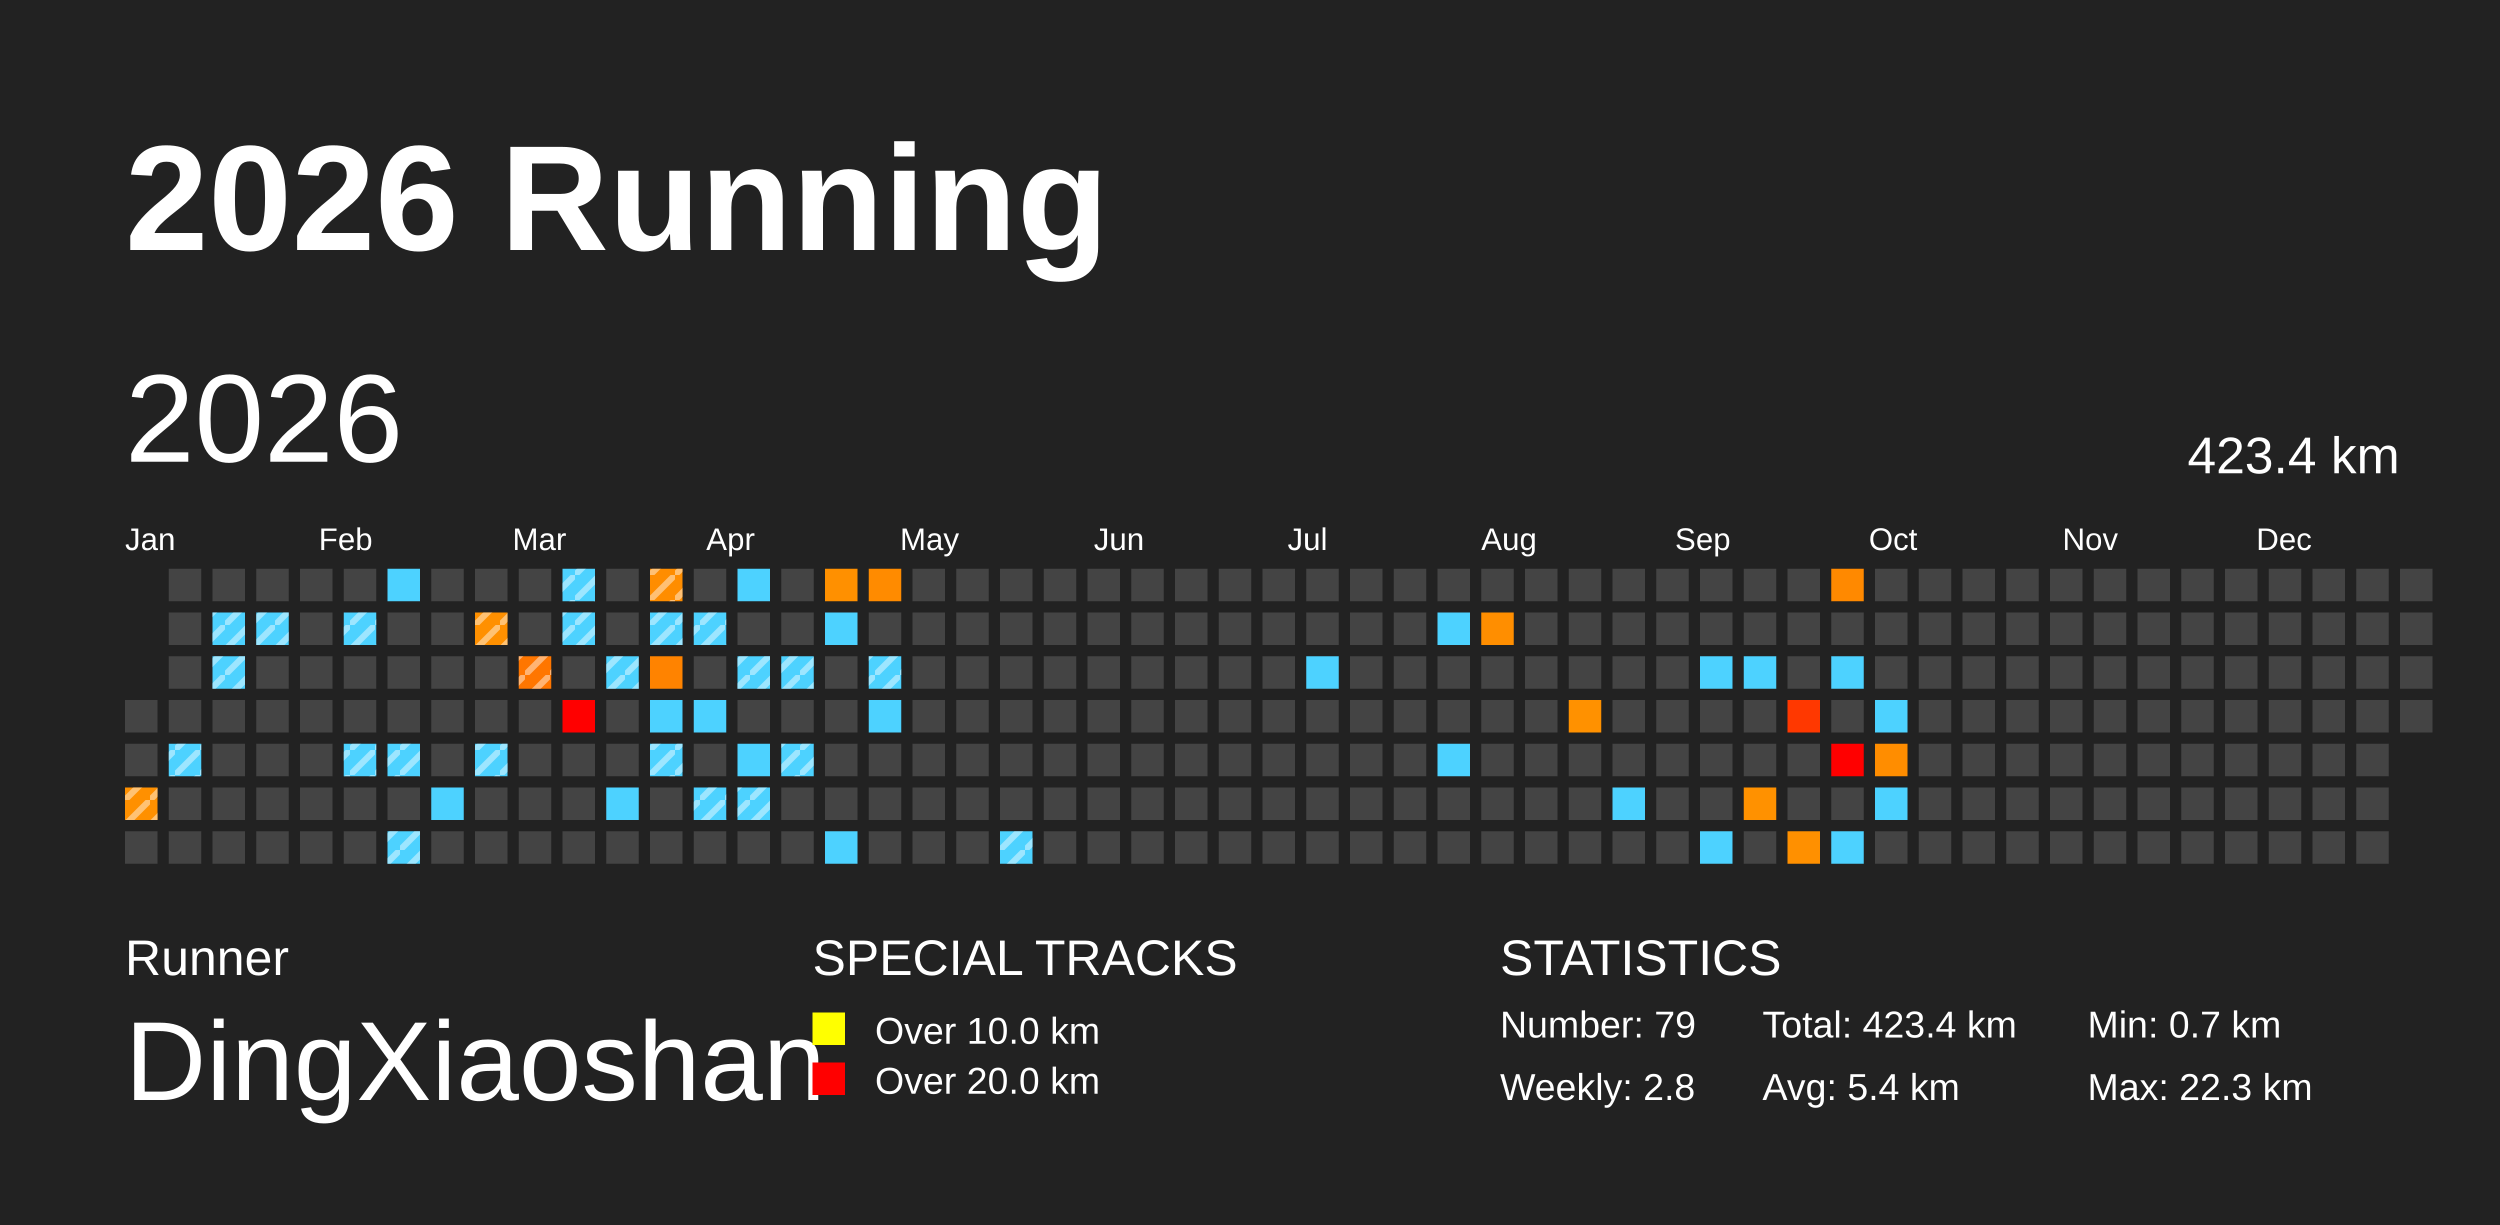
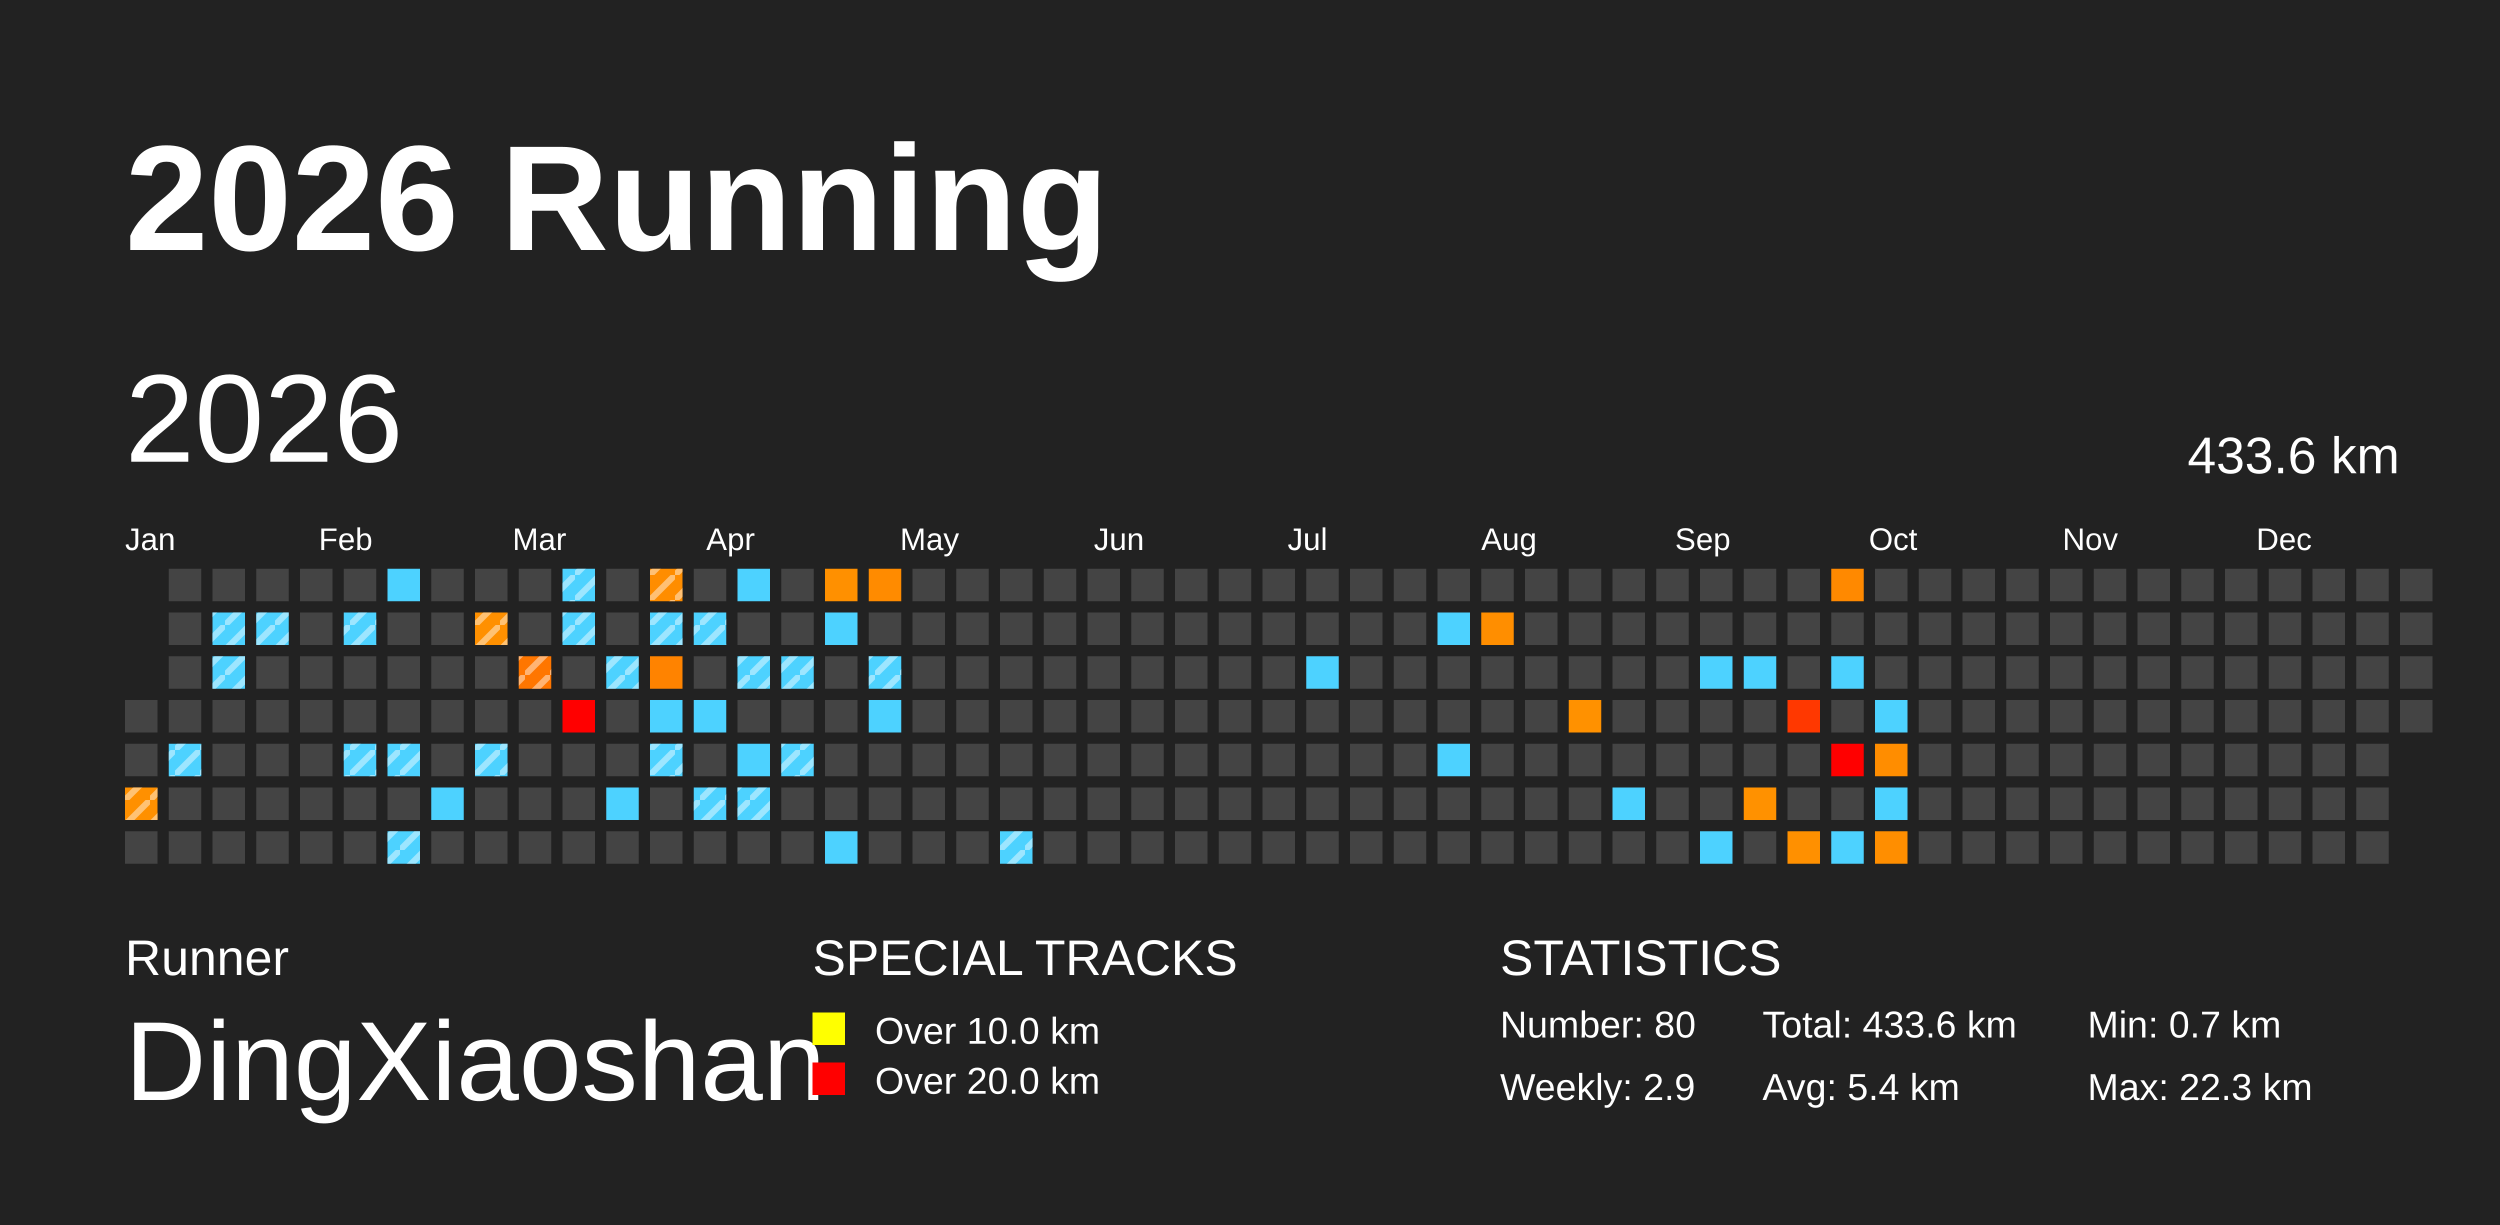
<svg xmlns="http://www.w3.org/2000/svg" baseProfile="full" height="98mm" version="1.1" viewBox="0,0,200,98" width="200mm">
  <defs>
    <pattern height="2" id="indoor-stripe" patternUnits="userSpaceOnUse" width="2">
      <line stroke="white" stroke-opacity="0.45" stroke-width="0.5" x1="0" x2="2" y1="2" y2="0" />
    </pattern>
  </defs>
  <rect fill="#222222" height="98" width="200" x="0" y="0" />
  <text fill="#FFFFFF" style="font-size:12px; font-family:Arial; font-weight:bold;" x="10" y="20">2026 Running</text>
  <text fill="#FFFFFF" style="font-size:4px; font-family:Arial" x="10" y="78">Runner</text>
  <text fill="#FFFFFF" style="font-size:9px; font-family:Arial" x="10" y="88">DingXiaoshan</text>
  <text fill="#FFFFFF" style="font-size:4px; font-family:Arial" x="65" y="78">SPECIAL TRACKS</text>
  <rect fill="yellow" height="2.6" width="2.6" x="65" y="81" />
  <text fill="#FFFFFF" style="font-size:3px; font-family:Arial" x="70" y="83.5">Over 10.0 km</text>
  <rect fill="red" height="2.6" width="2.6" x="65" y="85" />
  <text fill="#FFFFFF" style="font-size:3px; font-family:Arial" x="70" y="87.5">Over 20.0 km</text>
  <text fill="#FFFFFF" style="font-size:4px; font-family:Arial" x="120" y="78">STATISTICS</text>
-   <text fill="#FFFFFF" style="font-size:3px; font-family:Arial" x="120" y="83">Number: 79</text>
-   <text fill="#FFFFFF" style="font-size:3px; font-family:Arial" x="120" y="88">Weekly: 2.8</text>
-   <text fill="#FFFFFF" style="font-size:3px; font-family:Arial" x="141" y="83">Total: 423.4 km</text>
+   <text fill="#FFFFFF" style="font-size:3px; font-family:Arial" x="120" y="83">Number: 80</text>
+   <text fill="#FFFFFF" style="font-size:3px; font-family:Arial" x="120" y="88">Weekly: 2.9</text>
+   <text fill="#FFFFFF" style="font-size:3px; font-family:Arial" x="141" y="83">Total: 433.6 km</text>
  <text fill="#FFFFFF" style="font-size:3px; font-family:Arial" x="141" y="88">Avg: 5.4 km</text>
  <text fill="#FFFFFF" style="font-size:3px; font-family:Arial" x="167" y="83">Min: 0.7 km</text>
  <text fill="#FFFFFF" style="font-size:3px; font-family:Arial" x="167" y="88">Max: 22.3 km</text>
  <text dominant-baseline="hanging" fill="#FFFFFF" style="font-size:10.0px; font-family:Arial;" x="10" y="30">2026</text>
-   <text dominant-baseline="hanging" fill="#FFFFFF" style="font-size:4.125px; font-family:Arial;" x="175" y="35">423.4 km</text>
+   <text dominant-baseline="hanging" fill="#FFFFFF" style="font-size:4.125px; font-family:Arial;" x="175" y="35">433.6 km</text>
  <text fill="#FFFFFF" style="font-size:2.5px; font-family:Arial" x="10.0" y="44">Jan</text>
  <text fill="#FFFFFF" style="font-size:2.5px; font-family:Arial" x="25.5" y="44">Feb</text>
  <text fill="#FFFFFF" style="font-size:2.5px; font-family:Arial" x="41.0" y="44">Mar</text>
  <text fill="#FFFFFF" style="font-size:2.5px; font-family:Arial" x="56.5" y="44">Apr</text>
  <text fill="#FFFFFF" style="font-size:2.5px; font-family:Arial" x="72.0" y="44">May</text>
  <text fill="#FFFFFF" style="font-size:2.5px; font-family:Arial" x="87.5" y="44">Jun</text>
  <text fill="#FFFFFF" style="font-size:2.5px; font-family:Arial" x="103.0" y="44">Jul</text>
  <text fill="#FFFFFF" style="font-size:2.5px; font-family:Arial" x="118.5" y="44">Aug</text>
  <text fill="#FFFFFF" style="font-size:2.5px; font-family:Arial" x="134.0" y="44">Sep</text>
  <text fill="#FFFFFF" style="font-size:2.5px; font-family:Arial" x="149.5" y="44">Oct</text>
  <text fill="#FFFFFF" style="font-size:2.5px; font-family:Arial" x="165.0" y="44">Nov</text>
  <text fill="#FFFFFF" style="font-size:2.5px; font-family:Arial" x="180.5" y="44">Dec</text>
  <rect fill="#444444" height="2.6" width="2.6" x="10.0" y="56.0" />
  <rect fill="#444444" height="2.6" width="2.6" x="10.0" y="59.5" />
  <rect fill="#ff9000" height="2.6" width="2.6" x="10.0" y="63.0" />
  <rect fill="url(#indoor-stripe)" height="2.6" style="pointer-events: none;" width="2.6" x="10.0" y="63.0" />
  <rect fill="#444444" height="2.6" width="2.6" x="10.0" y="66.5" />
  <rect fill="#444444" height="2.6" width="2.6" x="13.5" y="45.5" />
  <rect fill="#444444" height="2.6" width="2.6" x="13.5" y="49.0" />
  <rect fill="#444444" height="2.6" width="2.6" x="13.5" y="52.5" />
  <rect fill="#444444" height="2.6" width="2.6" x="13.5" y="56.0" />
  <rect fill="#4dd2ff" height="2.6" width="2.6" x="13.5" y="59.5" />
  <rect fill="url(#indoor-stripe)" height="2.6" style="pointer-events: none;" width="2.6" x="13.5" y="59.5" />
  <rect fill="#444444" height="2.6" width="2.6" x="13.5" y="63.0" />
  <rect fill="#444444" height="2.6" width="2.6" x="13.5" y="66.5" />
  <rect fill="#444444" height="2.6" width="2.6" x="17.0" y="45.5" />
  <rect fill="#4dd2ff" height="2.6" width="2.6" x="17.0" y="49.0" />
  <rect fill="url(#indoor-stripe)" height="2.6" style="pointer-events: none;" width="2.6" x="17.0" y="49.0" />
  <rect fill="#4dd2ff" height="2.6" width="2.6" x="17.0" y="52.5" />
  <rect fill="url(#indoor-stripe)" height="2.6" style="pointer-events: none;" width="2.6" x="17.0" y="52.5" />
  <rect fill="#444444" height="2.6" width="2.6" x="17.0" y="56.0" />
  <rect fill="#444444" height="2.6" width="2.6" x="17.0" y="59.5" />
  <rect fill="#444444" height="2.6" width="2.6" x="17.0" y="63.0" />
  <rect fill="#444444" height="2.6" width="2.6" x="17.0" y="66.5" />
  <rect fill="#444444" height="2.6" width="2.6" x="20.5" y="45.5" />
  <rect fill="#4dd2ff" height="2.6" width="2.6" x="20.5" y="49.0" />
  <rect fill="url(#indoor-stripe)" height="2.6" style="pointer-events: none;" width="2.6" x="20.5" y="49.0" />
  <rect fill="#444444" height="2.6" width="2.6" x="20.5" y="52.5" />
  <rect fill="#444444" height="2.6" width="2.6" x="20.5" y="56.0" />
  <rect fill="#444444" height="2.6" width="2.6" x="20.5" y="59.5" />
  <rect fill="#444444" height="2.6" width="2.6" x="20.5" y="63.0" />
  <rect fill="#444444" height="2.6" width="2.6" x="20.5" y="66.5" />
  <rect fill="#444444" height="2.6" width="2.6" x="24.0" y="45.5" />
  <rect fill="#444444" height="2.6" width="2.6" x="24.0" y="49.0" />
  <rect fill="#444444" height="2.6" width="2.6" x="24.0" y="52.5" />
  <rect fill="#444444" height="2.6" width="2.6" x="24.0" y="56.0" />
  <rect fill="#444444" height="2.6" width="2.6" x="24.0" y="59.5" />
  <rect fill="#444444" height="2.6" width="2.6" x="24.0" y="63.0" />
  <rect fill="#444444" height="2.6" width="2.6" x="24.0" y="66.5" />
  <rect fill="#444444" height="2.6" width="2.6" x="27.5" y="45.5" />
  <rect fill="#4dd2ff" height="2.6" width="2.6" x="27.5" y="49.0" />
  <rect fill="url(#indoor-stripe)" height="2.6" style="pointer-events: none;" width="2.6" x="27.5" y="49.0" />
  <rect fill="#444444" height="2.6" width="2.6" x="27.5" y="52.5" />
  <rect fill="#444444" height="2.6" width="2.6" x="27.5" y="56.0" />
  <rect fill="#4dd2ff" height="2.6" width="2.6" x="27.5" y="59.5" />
  <rect fill="url(#indoor-stripe)" height="2.6" style="pointer-events: none;" width="2.6" x="27.5" y="59.5" />
  <rect fill="#444444" height="2.6" width="2.6" x="27.5" y="63.0" />
  <rect fill="#444444" height="2.6" width="2.6" x="27.5" y="66.5" />
  <rect fill="#4dd2ff" height="2.6" width="2.6" x="31.0" y="45.5" />
  <rect fill="#444444" height="2.6" width="2.6" x="31.0" y="49.0" />
  <rect fill="#444444" height="2.6" width="2.6" x="31.0" y="52.5" />
  <rect fill="#444444" height="2.6" width="2.6" x="31.0" y="56.0" />
  <rect fill="#4dd2ff" height="2.6" width="2.6" x="31.0" y="59.5" />
  <rect fill="url(#indoor-stripe)" height="2.6" style="pointer-events: none;" width="2.6" x="31.0" y="59.5" />
  <rect fill="#444444" height="2.6" width="2.6" x="31.0" y="63.0" />
  <rect fill="#4dd2ff" height="2.6" width="2.6" x="31.0" y="66.5" />
  <rect fill="url(#indoor-stripe)" height="2.6" style="pointer-events: none;" width="2.6" x="31.0" y="66.5" />
  <rect fill="#444444" height="2.6" width="2.6" x="34.5" y="45.5" />
  <rect fill="#444444" height="2.6" width="2.6" x="34.5" y="49.0" />
  <rect fill="#444444" height="2.6" width="2.6" x="34.5" y="52.5" />
  <rect fill="#444444" height="2.6" width="2.6" x="34.5" y="56.0" />
  <rect fill="#444444" height="2.6" width="2.6" x="34.5" y="59.5" />
  <rect fill="#4dd2ff" height="2.6" width="2.6" x="34.5" y="63.0" />
  <rect fill="#444444" height="2.6" width="2.6" x="34.5" y="66.5" />
  <rect fill="#444444" height="2.6" width="2.6" x="38.0" y="45.5" />
  <rect fill="#ff9000" height="2.6" width="2.6" x="38.0" y="49.0" />
  <rect fill="url(#indoor-stripe)" height="2.6" style="pointer-events: none;" width="2.6" x="38.0" y="49.0" />
  <rect fill="#444444" height="2.6" width="2.6" x="38.0" y="52.5" />
  <rect fill="#444444" height="2.6" width="2.6" x="38.0" y="56.0" />
  <rect fill="#4dd2ff" height="2.6" width="2.6" x="38.0" y="59.5" />
  <rect fill="url(#indoor-stripe)" height="2.6" style="pointer-events: none;" width="2.6" x="38.0" y="59.5" />
  <rect fill="#444444" height="2.6" width="2.6" x="38.0" y="63.0" />
  <rect fill="#444444" height="2.6" width="2.6" x="38.0" y="66.5" />
  <rect fill="#444444" height="2.6" width="2.6" x="41.5" y="45.5" />
  <rect fill="#444444" height="2.6" width="2.6" x="41.5" y="49.0" />
  <rect fill="#ff7600" height="2.6" width="2.6" x="41.5" y="52.5" />
  <rect fill="url(#indoor-stripe)" height="2.6" style="pointer-events: none;" width="2.6" x="41.5" y="52.5" />
  <rect fill="#444444" height="2.6" width="2.6" x="41.5" y="56.0" />
  <rect fill="#444444" height="2.6" width="2.6" x="41.5" y="59.5" />
  <rect fill="#444444" height="2.6" width="2.6" x="41.5" y="63.0" />
  <rect fill="#444444" height="2.6" width="2.6" x="41.5" y="66.5" />
  <rect fill="#4dd2ff" height="2.6" width="2.6" x="45.0" y="45.5" />
  <rect fill="url(#indoor-stripe)" height="2.6" style="pointer-events: none;" width="2.6" x="45.0" y="45.5" />
  <rect fill="#4dd2ff" height="2.6" width="2.6" x="45.0" y="49.0" />
  <rect fill="url(#indoor-stripe)" height="2.6" style="pointer-events: none;" width="2.6" x="45.0" y="49.0" />
  <rect fill="#444444" height="2.6" width="2.6" x="45.0" y="52.5" />
  <rect fill="red" height="2.6" width="2.6" x="45.0" y="56.0" />
  <rect fill="#444444" height="2.6" width="2.6" x="45.0" y="59.5" />
  <rect fill="#444444" height="2.6" width="2.6" x="45.0" y="63.0" />
  <rect fill="#444444" height="2.6" width="2.6" x="45.0" y="66.5" />
  <rect fill="#444444" height="2.6" width="2.6" x="48.5" y="45.5" />
  <rect fill="#444444" height="2.6" width="2.6" x="48.5" y="49.0" />
  <rect fill="#4dd2ff" height="2.6" width="2.6" x="48.5" y="52.5" />
  <rect fill="url(#indoor-stripe)" height="2.6" style="pointer-events: none;" width="2.6" x="48.5" y="52.5" />
  <rect fill="#444444" height="2.6" width="2.6" x="48.5" y="56.0" />
  <rect fill="#444444" height="2.6" width="2.6" x="48.5" y="59.5" />
  <rect fill="#4dd2ff" height="2.6" width="2.6" x="48.5" y="63.0" />
  <rect fill="#444444" height="2.6" width="2.6" x="48.5" y="66.5" />
  <rect fill="#ff8d00" height="2.6" width="2.6" x="52.0" y="45.5" />
  <rect fill="url(#indoor-stripe)" height="2.6" style="pointer-events: none;" width="2.6" x="52.0" y="45.5" />
  <rect fill="#4dd2ff" height="2.6" width="2.6" x="52.0" y="49.0" />
  <rect fill="url(#indoor-stripe)" height="2.6" style="pointer-events: none;" width="2.6" x="52.0" y="49.0" />
  <rect fill="#ff8300" height="2.6" width="2.6" x="52.0" y="52.5" />
  <rect fill="#4dd2ff" height="2.6" width="2.6" x="52.0" y="56.0" />
  <rect fill="#4dd2ff" height="2.6" width="2.6" x="52.0" y="59.5" />
  <rect fill="url(#indoor-stripe)" height="2.6" style="pointer-events: none;" width="2.6" x="52.0" y="59.5" />
  <rect fill="#444444" height="2.6" width="2.6" x="52.0" y="63.0" />
  <rect fill="#444444" height="2.6" width="2.6" x="52.0" y="66.5" />
  <rect fill="#444444" height="2.6" width="2.6" x="55.5" y="45.5" />
  <rect fill="#4dd2ff" height="2.6" width="2.6" x="55.5" y="49.0" />
  <rect fill="url(#indoor-stripe)" height="2.6" style="pointer-events: none;" width="2.6" x="55.5" y="49.0" />
  <rect fill="#444444" height="2.6" width="2.6" x="55.5" y="52.5" />
  <rect fill="#4dd2ff" height="2.6" width="2.6" x="55.5" y="56.0" />
  <rect fill="#444444" height="2.6" width="2.6" x="55.5" y="59.5" />
  <rect fill="#4dd2ff" height="2.6" width="2.6" x="55.5" y="63.0" />
  <rect fill="url(#indoor-stripe)" height="2.6" style="pointer-events: none;" width="2.6" x="55.5" y="63.0" />
  <rect fill="#444444" height="2.6" width="2.6" x="55.5" y="66.5" />
  <rect fill="#4dd2ff" height="2.6" width="2.6" x="59.0" y="45.5" />
  <rect fill="#444444" height="2.6" width="2.6" x="59.0" y="49.0" />
  <rect fill="#4dd2ff" height="2.6" width="2.6" x="59.0" y="52.5" />
  <rect fill="url(#indoor-stripe)" height="2.6" style="pointer-events: none;" width="2.6" x="59.0" y="52.5" />
  <rect fill="#444444" height="2.6" width="2.6" x="59.0" y="56.0" />
  <rect fill="#4dd2ff" height="2.6" width="2.6" x="59.0" y="59.5" />
  <rect fill="#4dd2ff" height="2.6" width="2.6" x="59.0" y="63.0" />
  <rect fill="url(#indoor-stripe)" height="2.6" style="pointer-events: none;" width="2.6" x="59.0" y="63.0" />
  <rect fill="#444444" height="2.6" width="2.6" x="59.0" y="66.5" />
  <rect fill="#444444" height="2.6" width="2.6" x="62.5" y="45.5" />
  <rect fill="#444444" height="2.6" width="2.6" x="62.5" y="49.0" />
  <rect fill="#4dd2ff" height="2.6" width="2.6" x="62.5" y="52.5" />
  <rect fill="url(#indoor-stripe)" height="2.6" style="pointer-events: none;" width="2.6" x="62.5" y="52.5" />
  <rect fill="#444444" height="2.6" width="2.6" x="62.5" y="56.0" />
  <rect fill="#4dd2ff" height="2.6" width="2.6" x="62.5" y="59.5" />
  <rect fill="url(#indoor-stripe)" height="2.6" style="pointer-events: none;" width="2.6" x="62.5" y="59.5" />
  <rect fill="#444444" height="2.6" width="2.6" x="62.5" y="63.0" />
  <rect fill="#444444" height="2.6" width="2.6" x="62.5" y="66.5" />
  <rect fill="#ff9000" height="2.6" width="2.6" x="66.0" y="45.5" />
  <rect fill="#4dd2ff" height="2.6" width="2.6" x="66.0" y="49.0" />
  <rect fill="#444444" height="2.6" width="2.6" x="66.0" y="52.5" />
  <rect fill="#444444" height="2.6" width="2.6" x="66.0" y="56.0" />
  <rect fill="#444444" height="2.6" width="2.6" x="66.0" y="59.5" />
  <rect fill="#444444" height="2.6" width="2.6" x="66.0" y="63.0" />
  <rect fill="#4dd2ff" height="2.6" width="2.6" x="66.0" y="66.5" />
  <rect fill="#ff8b00" height="2.6" width="2.6" x="69.5" y="45.5" />
  <rect fill="#444444" height="2.6" width="2.6" x="69.5" y="49.0" />
  <rect fill="#4dd2ff" height="2.6" width="2.6" x="69.5" y="52.5" />
  <rect fill="url(#indoor-stripe)" height="2.6" style="pointer-events: none;" width="2.6" x="69.5" y="52.5" />
  <rect fill="#4dd2ff" height="2.6" width="2.6" x="69.5" y="56.0" />
  <rect fill="#444444" height="2.6" width="2.6" x="69.5" y="59.5" />
  <rect fill="#444444" height="2.6" width="2.6" x="69.5" y="63.0" />
  <rect fill="#444444" height="2.6" width="2.6" x="69.5" y="66.5" />
  <rect fill="#444444" height="2.6" width="2.6" x="73.0" y="45.5" />
  <rect fill="#444444" height="2.6" width="2.6" x="73.0" y="49.0" />
  <rect fill="#444444" height="2.6" width="2.6" x="73.0" y="52.5" />
  <rect fill="#444444" height="2.6" width="2.6" x="73.0" y="56.0" />
  <rect fill="#444444" height="2.6" width="2.6" x="73.0" y="59.5" />
  <rect fill="#444444" height="2.6" width="2.6" x="73.0" y="63.0" />
  <rect fill="#444444" height="2.6" width="2.6" x="73.0" y="66.5" />
  <rect fill="#444444" height="2.6" width="2.6" x="76.5" y="45.5" />
  <rect fill="#444444" height="2.6" width="2.6" x="76.5" y="49.0" />
  <rect fill="#444444" height="2.6" width="2.6" x="76.5" y="52.5" />
  <rect fill="#444444" height="2.6" width="2.6" x="76.5" y="56.0" />
  <rect fill="#444444" height="2.6" width="2.6" x="76.5" y="59.5" />
  <rect fill="#444444" height="2.6" width="2.6" x="76.5" y="63.0" />
  <rect fill="#444444" height="2.6" width="2.6" x="76.5" y="66.5" />
  <rect fill="#444444" height="2.6" width="2.6" x="80.0" y="45.5" />
  <rect fill="#444444" height="2.6" width="2.6" x="80.0" y="49.0" />
  <rect fill="#444444" height="2.6" width="2.6" x="80.0" y="52.5" />
  <rect fill="#444444" height="2.6" width="2.6" x="80.0" y="56.0" />
  <rect fill="#444444" height="2.6" width="2.6" x="80.0" y="59.5" />
  <rect fill="#444444" height="2.6" width="2.6" x="80.0" y="63.0" />
  <rect fill="#4dd2ff" height="2.6" width="2.6" x="80.0" y="66.5" />
  <rect fill="url(#indoor-stripe)" height="2.6" style="pointer-events: none;" width="2.6" x="80.0" y="66.5" />
  <rect fill="#444444" height="2.6" width="2.6" x="83.5" y="45.5" />
  <rect fill="#444444" height="2.6" width="2.6" x="83.5" y="49.0" />
  <rect fill="#444444" height="2.6" width="2.6" x="83.5" y="52.5" />
  <rect fill="#444444" height="2.6" width="2.6" x="83.5" y="56.0" />
  <rect fill="#444444" height="2.6" width="2.6" x="83.5" y="59.5" />
  <rect fill="#444444" height="2.6" width="2.6" x="83.5" y="63.0" />
  <rect fill="#444444" height="2.6" width="2.6" x="83.5" y="66.5" />
  <rect fill="#444444" height="2.6" width="2.6" x="87.0" y="45.5" />
  <rect fill="#444444" height="2.6" width="2.6" x="87.0" y="49.0" />
  <rect fill="#444444" height="2.6" width="2.6" x="87.0" y="52.5" />
  <rect fill="#444444" height="2.6" width="2.6" x="87.0" y="56.0" />
  <rect fill="#444444" height="2.6" width="2.6" x="87.0" y="59.5" />
  <rect fill="#444444" height="2.6" width="2.6" x="87.0" y="63.0" />
  <rect fill="#444444" height="2.6" width="2.6" x="87.0" y="66.5" />
  <rect fill="#444444" height="2.6" width="2.6" x="90.5" y="45.5" />
  <rect fill="#444444" height="2.6" width="2.6" x="90.5" y="49.0" />
  <rect fill="#444444" height="2.6" width="2.6" x="90.5" y="52.5" />
  <rect fill="#444444" height="2.6" width="2.6" x="90.5" y="56.0" />
  <rect fill="#444444" height="2.6" width="2.6" x="90.5" y="59.5" />
  <rect fill="#444444" height="2.6" width="2.6" x="90.5" y="63.0" />
  <rect fill="#444444" height="2.6" width="2.6" x="90.5" y="66.5" />
  <rect fill="#444444" height="2.6" width="2.6" x="94.0" y="45.5" />
  <rect fill="#444444" height="2.6" width="2.6" x="94.0" y="49.0" />
  <rect fill="#444444" height="2.6" width="2.6" x="94.0" y="52.5" />
  <rect fill="#444444" height="2.6" width="2.6" x="94.0" y="56.0" />
  <rect fill="#444444" height="2.6" width="2.6" x="94.0" y="59.5" />
  <rect fill="#444444" height="2.6" width="2.6" x="94.0" y="63.0" />
  <rect fill="#444444" height="2.6" width="2.6" x="94.0" y="66.5" />
  <rect fill="#444444" height="2.6" width="2.6" x="97.5" y="45.5" />
  <rect fill="#444444" height="2.6" width="2.6" x="97.5" y="49.0" />
  <rect fill="#444444" height="2.6" width="2.6" x="97.5" y="52.5" />
  <rect fill="#444444" height="2.6" width="2.6" x="97.5" y="56.0" />
  <rect fill="#444444" height="2.6" width="2.6" x="97.5" y="59.5" />
  <rect fill="#444444" height="2.6" width="2.6" x="97.5" y="63.0" />
  <rect fill="#444444" height="2.6" width="2.6" x="97.5" y="66.5" />
  <rect fill="#444444" height="2.6" width="2.6" x="101.0" y="45.5" />
  <rect fill="#444444" height="2.6" width="2.6" x="101.0" y="49.0" />
  <rect fill="#444444" height="2.6" width="2.6" x="101.0" y="52.5" />
  <rect fill="#444444" height="2.6" width="2.6" x="101.0" y="56.0" />
  <rect fill="#444444" height="2.6" width="2.6" x="101.0" y="59.5" />
  <rect fill="#444444" height="2.6" width="2.6" x="101.0" y="63.0" />
  <rect fill="#444444" height="2.6" width="2.6" x="101.0" y="66.5" />
  <rect fill="#444444" height="2.6" width="2.6" x="104.5" y="45.5" />
  <rect fill="#444444" height="2.6" width="2.6" x="104.5" y="49.0" />
  <rect fill="#4dd2ff" height="2.6" width="2.6" x="104.5" y="52.5" />
  <rect fill="#444444" height="2.6" width="2.6" x="104.5" y="56.0" />
  <rect fill="#444444" height="2.6" width="2.6" x="104.5" y="59.5" />
  <rect fill="#444444" height="2.6" width="2.6" x="104.5" y="63.0" />
  <rect fill="#444444" height="2.6" width="2.6" x="104.5" y="66.5" />
  <rect fill="#444444" height="2.6" width="2.6" x="108.0" y="45.5" />
  <rect fill="#444444" height="2.6" width="2.6" x="108.0" y="49.0" />
  <rect fill="#444444" height="2.6" width="2.6" x="108.0" y="52.5" />
  <rect fill="#444444" height="2.6" width="2.6" x="108.0" y="56.0" />
  <rect fill="#444444" height="2.6" width="2.6" x="108.0" y="59.5" />
  <rect fill="#444444" height="2.6" width="2.6" x="108.0" y="63.0" />
  <rect fill="#444444" height="2.6" width="2.6" x="108.0" y="66.5" />
  <rect fill="#444444" height="2.6" width="2.6" x="111.5" y="45.5" />
  <rect fill="#444444" height="2.6" width="2.6" x="111.5" y="49.0" />
  <rect fill="#444444" height="2.6" width="2.6" x="111.5" y="52.5" />
  <rect fill="#444444" height="2.6" width="2.6" x="111.5" y="56.0" />
  <rect fill="#444444" height="2.6" width="2.6" x="111.5" y="59.5" />
  <rect fill="#444444" height="2.6" width="2.6" x="111.5" y="63.0" />
  <rect fill="#444444" height="2.6" width="2.6" x="111.5" y="66.5" />
  <rect fill="#444444" height="2.6" width="2.6" x="115.0" y="45.5" />
  <rect fill="#4dd2ff" height="2.6" width="2.6" x="115.0" y="49.0" />
  <rect fill="#444444" height="2.6" width="2.6" x="115.0" y="52.5" />
  <rect fill="#444444" height="2.6" width="2.6" x="115.0" y="56.0" />
  <rect fill="#4dd2ff" height="2.6" width="2.6" x="115.0" y="59.5" />
  <rect fill="#444444" height="2.6" width="2.6" x="115.0" y="63.0" />
  <rect fill="#444444" height="2.6" width="2.6" x="115.0" y="66.5" />
  <rect fill="#444444" height="2.6" width="2.6" x="118.5" y="45.5" />
  <rect fill="#ff8e00" height="2.6" width="2.6" x="118.5" y="49.0" />
  <rect fill="#444444" height="2.6" width="2.6" x="118.5" y="52.5" />
  <rect fill="#444444" height="2.6" width="2.6" x="118.5" y="56.0" />
  <rect fill="#444444" height="2.6" width="2.6" x="118.5" y="59.5" />
  <rect fill="#444444" height="2.6" width="2.6" x="118.5" y="63.0" />
  <rect fill="#444444" height="2.6" width="2.6" x="118.5" y="66.5" />
  <rect fill="#444444" height="2.6" width="2.6" x="122.0" y="45.5" />
  <rect fill="#444444" height="2.6" width="2.6" x="122.0" y="49.0" />
  <rect fill="#444444" height="2.6" width="2.6" x="122.0" y="52.5" />
  <rect fill="#444444" height="2.6" width="2.6" x="122.0" y="56.0" />
  <rect fill="#444444" height="2.6" width="2.6" x="122.0" y="59.5" />
  <rect fill="#444444" height="2.6" width="2.6" x="122.0" y="63.0" />
  <rect fill="#444444" height="2.6" width="2.6" x="122.0" y="66.5" />
  <rect fill="#444444" height="2.6" width="2.6" x="125.5" y="45.5" />
  <rect fill="#444444" height="2.6" width="2.6" x="125.5" y="49.0" />
  <rect fill="#444444" height="2.6" width="2.6" x="125.5" y="52.5" />
  <rect fill="#ff9100" height="2.6" width="2.6" x="125.5" y="56.0" />
  <rect fill="#444444" height="2.6" width="2.6" x="125.5" y="59.5" />
  <rect fill="#444444" height="2.6" width="2.6" x="125.5" y="63.0" />
  <rect fill="#444444" height="2.6" width="2.6" x="125.5" y="66.5" />
  <rect fill="#444444" height="2.6" width="2.6" x="129.0" y="45.5" />
  <rect fill="#444444" height="2.6" width="2.6" x="129.0" y="49.0" />
  <rect fill="#444444" height="2.6" width="2.6" x="129.0" y="52.5" />
  <rect fill="#444444" height="2.6" width="2.6" x="129.0" y="56.0" />
  <rect fill="#444444" height="2.6" width="2.6" x="129.0" y="59.5" />
  <rect fill="#4dd2ff" height="2.6" width="2.6" x="129.0" y="63.0" />
  <rect fill="#444444" height="2.6" width="2.6" x="129.0" y="66.5" />
  <rect fill="#444444" height="2.6" width="2.6" x="132.5" y="45.5" />
  <rect fill="#444444" height="2.6" width="2.6" x="132.5" y="49.0" />
  <rect fill="#444444" height="2.6" width="2.6" x="132.5" y="52.5" />
  <rect fill="#444444" height="2.6" width="2.6" x="132.5" y="56.0" />
  <rect fill="#444444" height="2.6" width="2.6" x="132.5" y="59.5" />
  <rect fill="#444444" height="2.6" width="2.6" x="132.5" y="63.0" />
  <rect fill="#444444" height="2.6" width="2.6" x="132.5" y="66.5" />
  <rect fill="#444444" height="2.6" width="2.6" x="136.0" y="45.5" />
  <rect fill="#444444" height="2.6" width="2.6" x="136.0" y="49.0" />
  <rect fill="#4dd2ff" height="2.6" width="2.6" x="136.0" y="52.5" />
  <rect fill="#444444" height="2.6" width="2.6" x="136.0" y="56.0" />
  <rect fill="#444444" height="2.6" width="2.6" x="136.0" y="59.5" />
  <rect fill="#444444" height="2.6" width="2.6" x="136.0" y="63.0" />
  <rect fill="#4dd2ff" height="2.6" width="2.6" x="136.0" y="66.5" />
  <rect fill="#444444" height="2.6" width="2.6" x="139.5" y="45.5" />
  <rect fill="#444444" height="2.6" width="2.6" x="139.5" y="49.0" />
  <rect fill="#4dd2ff" height="2.6" width="2.6" x="139.5" y="52.5" />
  <rect fill="#444444" height="2.6" width="2.6" x="139.5" y="56.0" />
  <rect fill="#444444" height="2.6" width="2.6" x="139.5" y="59.5" />
  <rect fill="#ff9100" height="2.6" width="2.6" x="139.5" y="63.0" />
  <rect fill="#444444" height="2.6" width="2.6" x="139.5" y="66.5" />
  <rect fill="#444444" height="2.6" width="2.6" x="143.0" y="45.5" />
  <rect fill="#444444" height="2.6" width="2.6" x="143.0" y="49.0" />
  <rect fill="#444444" height="2.6" width="2.6" x="143.0" y="52.5" />
  <rect fill="#ff3800" height="2.6" width="2.6" x="143.0" y="56.0" />
  <rect fill="#444444" height="2.6" width="2.6" x="143.0" y="59.5" />
  <rect fill="#444444" height="2.6" width="2.6" x="143.0" y="63.0" />
  <rect fill="#ff9000" height="2.6" width="2.6" x="143.0" y="66.5" />
  <rect fill="#ff8900" height="2.6" width="2.6" x="146.5" y="45.5" />
  <rect fill="#444444" height="2.6" width="2.6" x="146.5" y="49.0" />
  <rect fill="#4dd2ff" height="2.6" width="2.6" x="146.5" y="52.5" />
  <rect fill="#444444" height="2.6" width="2.6" x="146.5" y="56.0" />
  <rect fill="red" height="2.6" width="2.6" x="146.5" y="59.5" />
  <rect fill="#444444" height="2.6" width="2.6" x="146.5" y="63.0" />
  <rect fill="#4dd2ff" height="2.6" width="2.6" x="146.5" y="66.5" />
  <rect fill="#444444" height="2.6" width="2.6" x="150.0" y="45.5" />
  <rect fill="#444444" height="2.6" width="2.6" x="150.0" y="49.0" />
  <rect fill="#444444" height="2.6" width="2.6" x="150.0" y="52.5" />
  <rect fill="#4dd2ff" height="2.6" width="2.6" x="150.0" y="56.0" />
  <rect fill="#ff8d00" height="2.6" width="2.6" x="150.0" y="59.5" />
  <rect fill="#4dd2ff" height="2.6" width="2.6" x="150.0" y="63.0" />
-   <rect fill="#444444" height="2.6" width="2.6" x="150.0" y="66.5" />
+   <rect fill="#ff8e00" height="2.6" width="2.6" x="150.0" y="66.5" />
  <rect fill="#444444" height="2.6" width="2.6" x="153.5" y="45.5" />
  <rect fill="#444444" height="2.6" width="2.6" x="153.5" y="49.0" />
  <rect fill="#444444" height="2.6" width="2.6" x="153.5" y="52.5" />
  <rect fill="#444444" height="2.6" width="2.6" x="153.5" y="56.0" />
  <rect fill="#444444" height="2.6" width="2.6" x="153.5" y="59.5" />
  <rect fill="#444444" height="2.6" width="2.6" x="153.5" y="63.0" />
  <rect fill="#444444" height="2.6" width="2.6" x="153.5" y="66.5" />
  <rect fill="#444444" height="2.6" width="2.6" x="157.0" y="45.5" />
  <rect fill="#444444" height="2.6" width="2.6" x="157.0" y="49.0" />
  <rect fill="#444444" height="2.6" width="2.6" x="157.0" y="52.5" />
  <rect fill="#444444" height="2.6" width="2.6" x="157.0" y="56.0" />
  <rect fill="#444444" height="2.6" width="2.6" x="157.0" y="59.5" />
  <rect fill="#444444" height="2.6" width="2.6" x="157.0" y="63.0" />
  <rect fill="#444444" height="2.6" width="2.6" x="157.0" y="66.5" />
  <rect fill="#444444" height="2.6" width="2.6" x="160.5" y="45.5" />
  <rect fill="#444444" height="2.6" width="2.6" x="160.5" y="49.0" />
  <rect fill="#444444" height="2.6" width="2.6" x="160.5" y="52.5" />
  <rect fill="#444444" height="2.6" width="2.6" x="160.5" y="56.0" />
  <rect fill="#444444" height="2.6" width="2.6" x="160.5" y="59.5" />
  <rect fill="#444444" height="2.6" width="2.6" x="160.5" y="63.0" />
  <rect fill="#444444" height="2.6" width="2.6" x="160.5" y="66.5" />
  <rect fill="#444444" height="2.6" width="2.6" x="164.0" y="45.5" />
  <rect fill="#444444" height="2.6" width="2.6" x="164.0" y="49.0" />
  <rect fill="#444444" height="2.6" width="2.6" x="164.0" y="52.5" />
  <rect fill="#444444" height="2.6" width="2.6" x="164.0" y="56.0" />
  <rect fill="#444444" height="2.6" width="2.6" x="164.0" y="59.5" />
  <rect fill="#444444" height="2.6" width="2.6" x="164.0" y="63.0" />
  <rect fill="#444444" height="2.6" width="2.6" x="164.0" y="66.5" />
  <rect fill="#444444" height="2.6" width="2.6" x="167.5" y="45.5" />
  <rect fill="#444444" height="2.6" width="2.6" x="167.5" y="49.0" />
  <rect fill="#444444" height="2.6" width="2.6" x="167.5" y="52.5" />
  <rect fill="#444444" height="2.6" width="2.6" x="167.5" y="56.0" />
  <rect fill="#444444" height="2.6" width="2.6" x="167.5" y="59.5" />
  <rect fill="#444444" height="2.6" width="2.6" x="167.5" y="63.0" />
  <rect fill="#444444" height="2.6" width="2.6" x="167.5" y="66.5" />
  <rect fill="#444444" height="2.6" width="2.6" x="171.0" y="45.5" />
  <rect fill="#444444" height="2.6" width="2.6" x="171.0" y="49.0" />
  <rect fill="#444444" height="2.6" width="2.6" x="171.0" y="52.5" />
  <rect fill="#444444" height="2.6" width="2.6" x="171.0" y="56.0" />
  <rect fill="#444444" height="2.6" width="2.6" x="171.0" y="59.5" />
  <rect fill="#444444" height="2.6" width="2.6" x="171.0" y="63.0" />
  <rect fill="#444444" height="2.6" width="2.6" x="171.0" y="66.5" />
  <rect fill="#444444" height="2.6" width="2.6" x="174.5" y="45.5" />
  <rect fill="#444444" height="2.6" width="2.6" x="174.5" y="49.0" />
  <rect fill="#444444" height="2.6" width="2.6" x="174.5" y="52.5" />
  <rect fill="#444444" height="2.6" width="2.6" x="174.5" y="56.0" />
  <rect fill="#444444" height="2.6" width="2.6" x="174.5" y="59.5" />
  <rect fill="#444444" height="2.6" width="2.6" x="174.5" y="63.0" />
  <rect fill="#444444" height="2.6" width="2.6" x="174.5" y="66.5" />
  <rect fill="#444444" height="2.6" width="2.6" x="178.0" y="45.5" />
  <rect fill="#444444" height="2.6" width="2.6" x="178.0" y="49.0" />
  <rect fill="#444444" height="2.6" width="2.6" x="178.0" y="52.5" />
  <rect fill="#444444" height="2.6" width="2.6" x="178.0" y="56.0" />
  <rect fill="#444444" height="2.6" width="2.6" x="178.0" y="59.5" />
  <rect fill="#444444" height="2.6" width="2.6" x="178.0" y="63.0" />
  <rect fill="#444444" height="2.6" width="2.6" x="178.0" y="66.5" />
  <rect fill="#444444" height="2.6" width="2.6" x="181.5" y="45.5" />
  <rect fill="#444444" height="2.6" width="2.6" x="181.5" y="49.0" />
  <rect fill="#444444" height="2.6" width="2.6" x="181.5" y="52.5" />
  <rect fill="#444444" height="2.6" width="2.6" x="181.5" y="56.0" />
  <rect fill="#444444" height="2.6" width="2.6" x="181.5" y="59.5" />
  <rect fill="#444444" height="2.6" width="2.6" x="181.5" y="63.0" />
  <rect fill="#444444" height="2.6" width="2.6" x="181.5" y="66.5" />
  <rect fill="#444444" height="2.6" width="2.6" x="185.0" y="45.5" />
  <rect fill="#444444" height="2.6" width="2.6" x="185.0" y="49.0" />
  <rect fill="#444444" height="2.6" width="2.6" x="185.0" y="52.5" />
  <rect fill="#444444" height="2.6" width="2.6" x="185.0" y="56.0" />
  <rect fill="#444444" height="2.6" width="2.6" x="185.0" y="59.5" />
  <rect fill="#444444" height="2.6" width="2.6" x="185.0" y="63.0" />
  <rect fill="#444444" height="2.6" width="2.6" x="185.0" y="66.5" />
  <rect fill="#444444" height="2.6" width="2.6" x="188.5" y="45.5" />
  <rect fill="#444444" height="2.6" width="2.6" x="188.5" y="49.0" />
  <rect fill="#444444" height="2.6" width="2.6" x="188.5" y="52.5" />
  <rect fill="#444444" height="2.6" width="2.6" x="188.5" y="56.0" />
  <rect fill="#444444" height="2.6" width="2.6" x="188.5" y="59.5" />
  <rect fill="#444444" height="2.6" width="2.6" x="188.5" y="63.0" />
  <rect fill="#444444" height="2.6" width="2.6" x="188.5" y="66.5" />
  <rect fill="#444444" height="2.6" width="2.6" x="192.0" y="45.5" />
  <rect fill="#444444" height="2.6" width="2.6" x="192.0" y="49.0" />
  <rect fill="#444444" height="2.6" width="2.6" x="192.0" y="52.5" />
  <rect fill="#444444" height="2.6" width="2.6" x="192.0" y="56.0" />
</svg>
